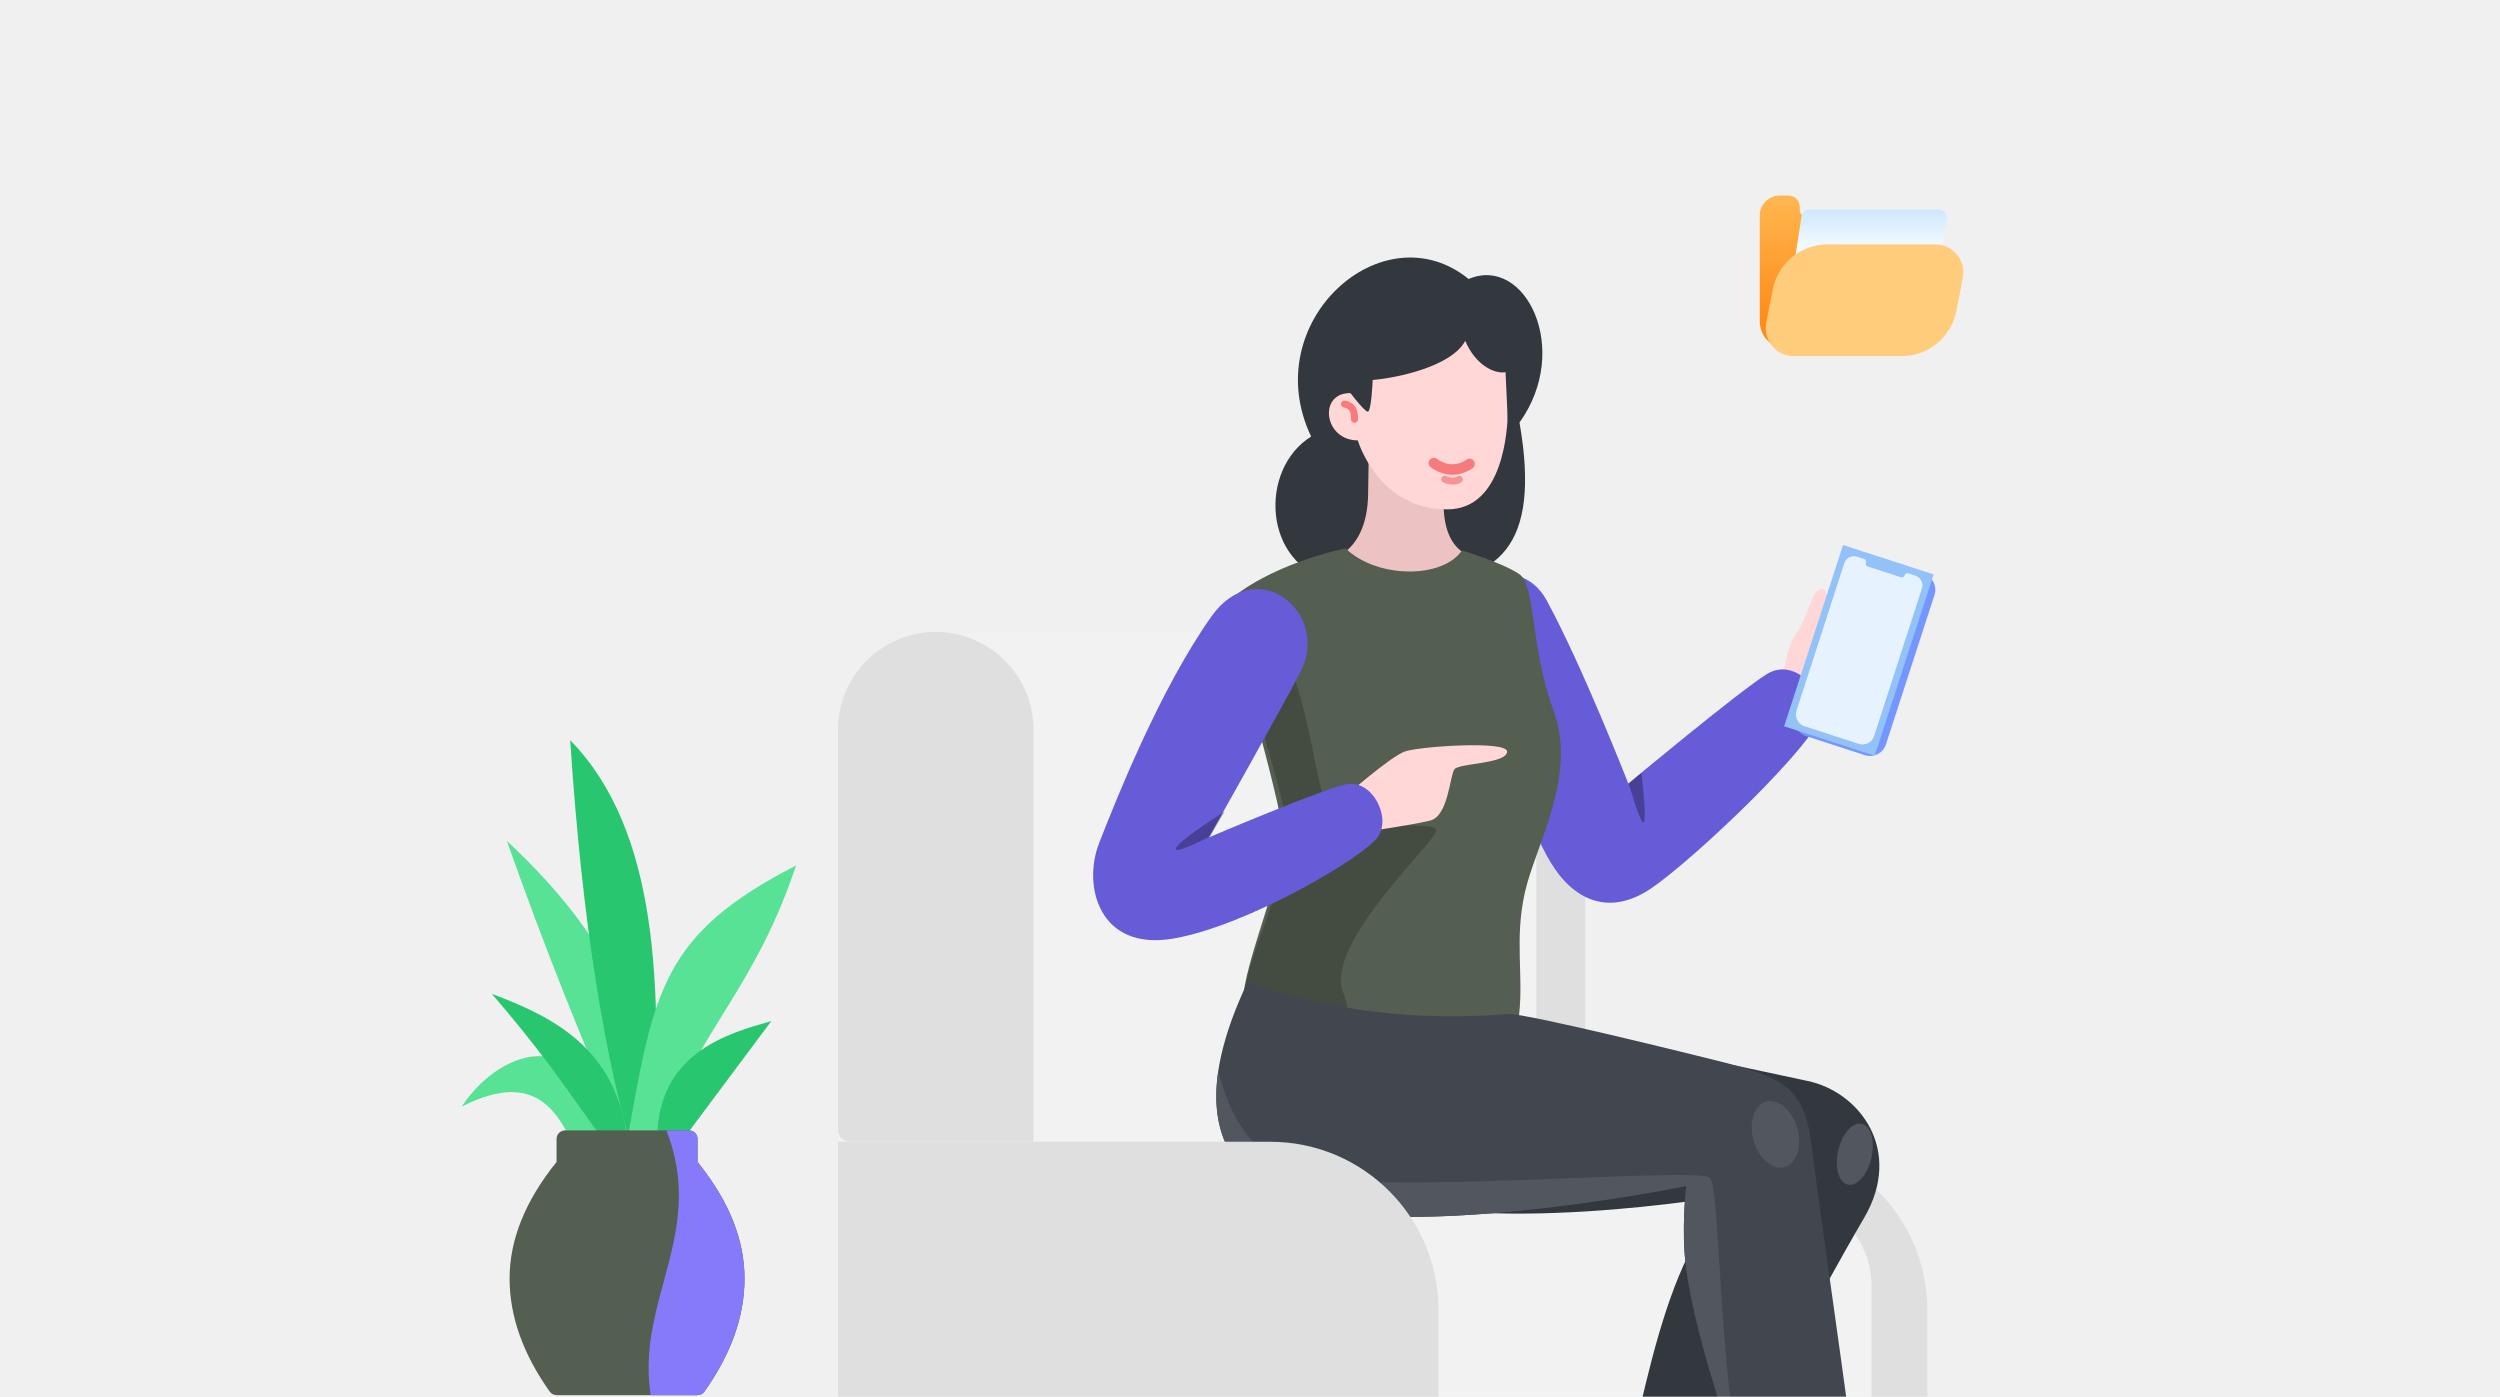
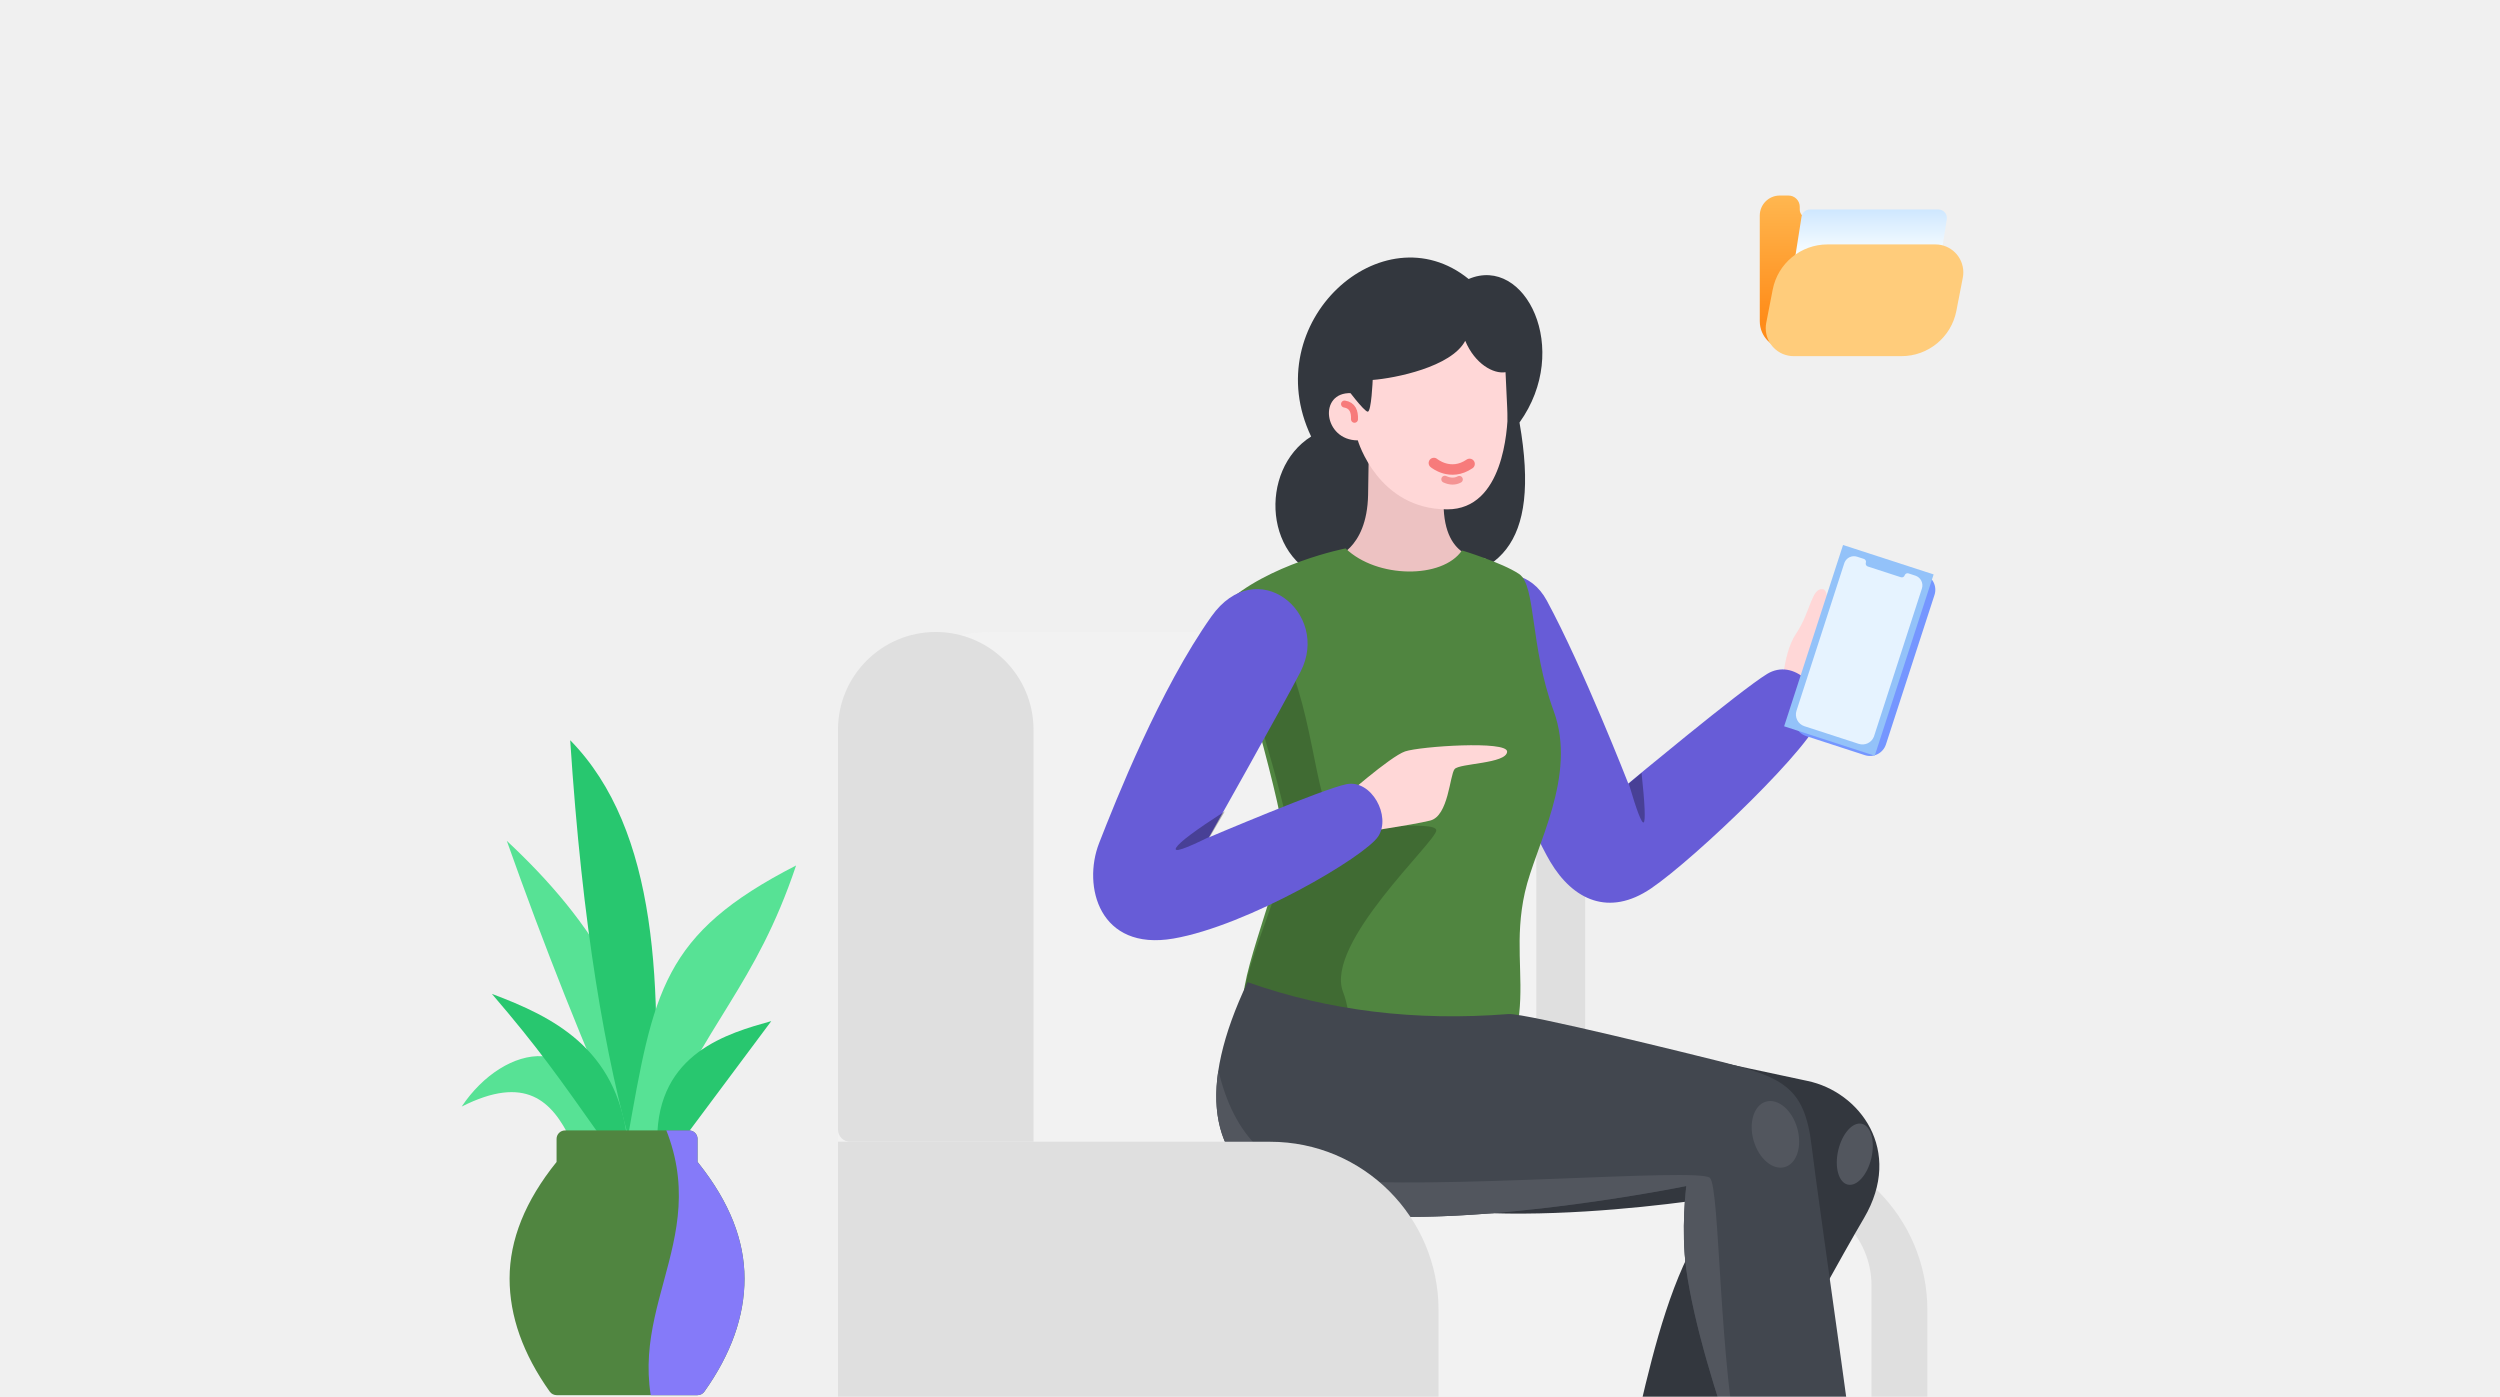
<svg xmlns="http://www.w3.org/2000/svg" xmlns:xlink="http://www.w3.org/1999/xlink" width="358px" height="200px" viewBox="0 0 358 200" version="1.1">
  <defs>
    <path d="M6,0 L352,0 C355.314,-6.08718376e-16 358,2.686 358,6 L358,200 L358,200 L0,200 L0,6 C-4.05812251e-16,2.686 2.686,6.08718376e-16 6,0 Z" id="path-1" />
    <linearGradient x1="50%" y1="81.177%" x2="50%" y2="-34.513%" id="linearGradient-3">
      <stop stop-color="#FF8C19" offset="0%" />
      <stop stop-color="#FFC967" offset="100%" />
    </linearGradient>
    <linearGradient x1="62.11%" y1="31.381%" x2="62.11%" y2="-27.478%" id="linearGradient-4">
      <stop stop-color="#F8FDFF" offset="0%" />
      <stop stop-color="#AAD4FF" offset="100%" />
    </linearGradient>
    <path d="M7.952,0.064 L25.69,0.064 C26.366,0.064 26.914,0.603 26.914,1.268 L26.914,4.578 C31.399,10.144 33.642,15.71 33.642,21.277 C33.642,26.672 31.727,32.066 27.896,37.461 C27.668,37.784 27.293,37.976 26.894,37.976 L6.749,37.976 C6.349,37.976 5.975,37.784 5.746,37.461 C1.915,32.066 0,26.672 0,21.277 C0,15.815 2.159,10.354 6.477,4.893 L6.728,4.578 L6.728,1.268 C6.728,0.603 7.276,0.064 7.952,0.064 Z" id="path-5" />
  </defs>
  <g id="📝-Pages-New" stroke="none" stroke-width="1" fill="none" fill-rule="evenodd">
    <g id="Knowledge-Base" transform="translate(-1052, -791)">
      <g id="Illustration" transform="translate(1052, 791)">
        <mask id="mask-2" fill="white">
          <use xlink:href="#path-1" />
        </mask>
        <g id="Mask" />
        <g mask="url(#mask-2)">
          <g transform="translate(178, 136.5) scale(-1, 1) translate(-178, -136.5) translate(66, 28)">
            <path d="M38.111,135.5 L100,135.5 L100,135.5 L100,201.5 C100,203.709 98.209,205.5 96,205.5 L18,205.5 C15.791,205.5 14,203.709 14,201.5 L14,159.611 C14,146.295 24.795,135.5 38.111,135.5 Z" id="Rectangle" fill="#DFDFDF" />
            <path d="M86.58,62.796 L100,62.5 L100,62.5 L100,142.5 L63,142.5 L63,86.901 C63,73.792 73.474,63.084 86.58,62.796 Z" id="Rectangle" fill="#DFDFDF" />
            <path d="M94.111,62.5 L148.16,62.5 C160.222,62.5 170,72.278 170,84.34 L170,141.753 C170,142.718 169.218,143.5 168.253,143.5 L70,143.5 L70,143.5 L70,86.611 C70,73.295 80.795,62.5 94.111,62.5 Z" id="Rectangle" fill="#F2F2F2" />
            <path d="M156,62.5 C163.732,62.5 170,68.768 170,76.5 L170,133.753 C170,134.718 169.218,135.5 168.253,135.5 L142,135.5 L142,135.5 L142,76.5 C142,68.768 148.268,62.5 156,62.5 Z" id="Rectangle" fill="#DFDFDF" />
            <path d="M34.6,143.5 L96,143.5 L96,143.5 L96,196.5 L22,196.5 L22,156.1 C22,149.141 27.641,143.5 34.6,143.5 Z" id="Rectangle" fill="#F2F2F2" />
            <g id="Wom1.4" stroke-width="1" fill="none" transform="translate(67, 112.5) scale(-1, 1) translate(-67, -112.5) translate(0, 8.5)">
              <g id="Head" transform="translate(26.64127, 0.378756)">
                <path d="M8.147,46.319 C-1.785,44.004 -2.439,30.361 5.112,25.629 C-2.676,9.292 15.333,-6.928 27.669,3.075 C35.756,-0.389 42.476,13.129 34.951,23.628 C38.106,41.654 31.685,46.314 20.109,46.512 L8.147,46.319 Z" id="Path" fill="#33373E" />
                <path d="M8.271,43.06 C8.271,43.06 13.102,41.925 13.27,34.003 C13.437,26.08 13.32,23.376 13.32,23.376 L23.962,23.184 C23.962,23.184 24.078,32.013 24.08,35.207 C24.084,43.785 30.057,43.06 30.057,43.06 C30.057,43.06 28.815,50.016 19.172,50.558 C11.642,50.983 8.271,43.06 8.271,43.06 Z" id="Path" fill="#EDC2C2" />
                <path d="M10.839,19.42 C6.091,19.236 6.866,26.191 11.797,26.182 C11.797,26.182 14.662,36.062 24.607,36.062 C32.684,36.062 33.209,24.546 33.282,22.249 C33.361,19.8 33.371,11.753 33.371,11.753 L10.654,11.742 L10.839,19.42 Z" id="Path" fill="#FFD7D7" />
                <path d="M22.866,28.633 C22.866,28.633 24.498,31.274 27.688,30.334" id="Path" stroke="#F77B7B" stroke-width="1.5" stroke-linecap="round" transform="translate(25.27694, 29.58442) rotate(-18) translate(-25.27694, -29.58442) " />
                <path d="M24.249,31.785 C24.998,32.099 25.708,32.099 26.329,31.738" id="Path" stroke="#F49494" stroke-linecap="round" transform="translate(25.28918, 31.87678) rotate(2) translate(-25.28918, -31.87678) " />
                <path d="M11.057,23.277 C11.356,22.201 11.224,21.261 10.156,20.832" id="Path-8" stroke="#F77B7B" stroke-linecap="round" transform="translate(10.6761, 22.05471) rotate(-13) translate(-10.6761, -22.05471) " />
                <path d="M10.088,18.56 C10.088,18.56 12.69,22.055 13.217,22.073 C13.744,22.092 13.929,17.529 13.929,17.529 C17.121,17.285 25.199,15.675 27.18,11.924 C28.564,15.234 31.212,16.703 32.951,16.421 L33.281,23.452 L34.093,9.317 L9.451,9.317 L10.088,18.56 Z" id="Path" fill="#33373E" />
              </g>
              <g id="LLeg" transform="translate(30.04037, 107.25)" fill="#33373E">
                <path d="M16.635,0.026 C24.043,0.357 65.276,9.483 72.767,11.034 C80.258,12.584 86.591,20.974 80.879,30.689 C74.463,41.595 57.909,72.567 53.889,79.549 C51.9,83.005 41.864,81.067 44.221,75.267 C48.616,64.455 50.657,37.292 61.861,27.388 C61.861,27.388 24.181,33.951 7.905,26.434 C-3.924,20.969 -1.248,-0.775 16.635,0.026 Z" id="Path" />
              </g>
              <g id="LArm" transform="translate(52.38391, 45.76)">
                <path d="M46.782,17.675 C46.782,17.675 46.699,11.643 48.807,8.49 C50.916,5.338 50.999,1.989 52.595,2.099 C54.191,2.208 52.611,9.992 52.611,9.992 C52.611,9.992 54.636,9.218 56.09,8.239 C57.545,7.26 61.955,2.432 62.986,3.288 C64.734,4.745 61.919,12.967 60.386,14.61 C58.848,16.255 50.445,21.661 50.445,21.661 L46.782,17.675 Z" id="Path" fill="#FFD7D7" />
                <path d="M1.256,14.061 C4.702,22.06 11.012,36.754 13.613,41.138 C16.873,46.628 22.014,49.047 28.033,44.973 C34.357,40.693 51.771,23.999 52.282,20.217 C52.788,16.435 48.526,11.898 44.669,14.247 C40.812,16.596 24.787,29.942 24.787,29.942 C24.787,29.942 18.32,13.351 13.117,3.74 C8.611,-4.575 -3.99,1.9 1.256,14.061 Z" id="Path" fill="#675CD7" />
                <path d="M24.854,29.951 C26.012,33.882 26.726,35.733 26.997,35.506 C27.268,35.278 27.164,32.913 26.687,28.41 L24.854,29.951 Z" id="Path" fill-opacity="0.303" fill="#000000" />
              </g>
              <g id="PhoneMini4" transform="translate(110.3976, 56.90821) scale(-1, 1) rotate(-18) translate(-110.3976, -56.90821) translate(102.3976, 42.40821)">
                <g id="Group-3" transform="translate(0, 0)">
                  <path d="M2.834,1.009 L11.674,1.009 C12.999,1.009 14.074,2.083 14.074,3.409 L14.074,25.909 C14.074,27.234 12.999,28.309 11.674,28.309 L2.834,28.309 C1.509,28.309 0.434,27.234 0.434,25.909 L0.434,3.409 C0.434,2.083 1.509,1.009 2.834,1.009 Z" id="Rectangle" fill="#7596FF" fill-rule="nonzero" />
                  <rect id="Rectangle" fill="#93C2F9" x="1.461" y="0.65" width="13.64" height="27.3" />
                  <path d="M3.899,1.625 L4.934,1.625 C5.145,1.625 5.32,1.777 5.356,1.977 L5.363,2.055 C5.363,2.292 5.555,2.484 5.793,2.484 L10.781,2.484 C10.991,2.484 11.167,2.332 11.203,2.132 L11.21,2.055 C11.21,1.817 11.402,1.625 11.639,1.625 L12.669,1.625 C13.433,1.625 14.06,2.214 14.121,2.964 L14.126,3.085 L14.126,3.085 L14.106,25.285 C14.104,26.254 13.319,27.038 12.351,27.04 L4.167,27.04 C3.241,27.041 2.482,26.323 2.418,25.412 L2.413,25.287 C2.413,25.286 2.413,25.285 2.415,25.285 L2.434,3.09 C2.435,2.281 3.091,1.625 3.899,1.625 Z" id="Rectangle" fill="#E6F3FF" fill-rule="nonzero" />
                </g>
              </g>
              <g id="Body" transform="translate(19.19922, 42.03301)">
-                 <path d="M0,8.15 C0,8.15 8.305,35.978 8.551,41.246 C8.797,46.514 1.758,61.997 2.957,65.911 C5.72,74.954 40.995,78.848 42.343,66.682 C42.971,61.009 41.663,55.917 43.17,49.231 C44.672,42.546 50.709,32.612 47.285,23.271 C43.861,13.931 44.778,5.29 42.329,3.657 C39.88,2.024 34.156,0.289 34.156,0.289 C31.372,4.389 21.973,4.329 17.489,-4.61852778e-14 C17.489,-4.61852778e-14 6.348,2.163 0,8.15 Z" id="Path" fill="#545e51" />
+                 <path d="M0,8.15 C0,8.15 8.305,35.978 8.551,41.246 C8.797,46.514 1.758,61.997 2.957,65.911 C5.72,74.954 40.995,78.848 42.343,66.682 C42.971,61.009 41.663,55.917 43.17,49.231 C44.672,42.546 50.709,32.612 47.285,23.271 C43.861,13.931 44.778,5.29 42.329,3.657 C39.88,2.024 34.156,0.289 34.156,0.289 C31.372,4.389 21.973,4.329 17.489,-4.61852778e-14 C17.489,-4.61852778e-14 6.348,2.163 0,8.15 Z" id="Path" fill="#508540" />
                <path d="M7.442,12.657 C12.978,21.448 12.961,36.755 15.934,38.76 C18.907,40.764 30.479,38.797 30.479,40.385 C30.479,41.972 14.488,56.522 17.113,63.477 C18.487,67.119 18.115,70.377 15.994,73.251 L15.302,73.1 C9.002,71.675 3.936,69.117 2.957,65.911 C1.758,61.997 9.609,46.514 9.363,41.246 C9.154,36.774 2.553,16.046 0.563,9.882 C2.183,7.021 4.476,7.946 7.442,12.657 Z" id="Path" fill-opacity="0.199" fill="#000000" />
              </g>
              <g id="RArm" transform="translate(0, 47.85625)">
                <path d="M36.081,30.158 C36.081,30.158 43.076,23.962 45.217,23.243 C47.359,22.524 59.9,21.661 59.821,23.285 C59.731,25.026 52.995,24.926 52.297,25.782 C51.599,26.638 51.44,32.491 48.802,33.148 C46.169,33.805 38.275,34.938 38.275,34.938 L36.081,30.158 Z" id="Path" fill="#FFD7D7" />
                <path d="M17.471,3.926 C10.102,14.334 3.81,30.189 1.395,36.371 C-1.021,42.552 1.416,51.876 12.036,50.045 C22.637,48.22 39.504,38.3 41.37,35.406 C43.237,32.513 40.401,27.247 36.831,27.937 C33.523,28.574 17.116,35.556 17.116,35.556 C17.116,35.556 27.672,16.832 30.249,11.813 C34.554,3.431 23.963,-5.246 17.471,3.926 Z" id="Path" fill="#675CD7" />
                <path d="M17.283,35.428 C13.598,37.26 11.98,37.792 12.429,37.024 C12.879,36.255 15.2,34.521 19.393,31.821 L17.283,35.428 Z" id="Path" fill-opacity="0.303" fill="#000000" />
              </g>
              <g id="RLeg" transform="translate(17.86184, 104)">
                <path d="M4.789,0.143 C-2.392,15.318 -0.936,25.511 9.154,30.722 C23.792,38.281 67.612,29.341 67.612,29.341 C67.612,29.341 66.829,35.65 67.612,41.277 C69.657,55.972 79.383,80.456 81.441,83.533 C84.286,87.787 92.955,84.579 93.118,81.036 C93.282,77.494 86.583,32.251 85.565,23.623 C84.552,14.995 81.352,13.742 72.008,11.383 C69.862,10.842 44.476,4.528 42.151,4.712 C28.829,5.766 16.375,4.243 4.789,0.143 Z" id="Path" fill="#42474F" />
                <path d="M16.595,28.373 C31.087,29.998 69.453,26.648 70.994,28.17 C72.465,29.624 72.22,54.905 75.52,69.538 L75.018,68.156 C71.914,59.53 68.692,49.038 67.612,41.277 C66.829,35.65 67.612,29.341 67.612,29.341 L65.845,29.683 C57.515,31.249 22.035,37.374 9.154,30.722 C2.175,27.118 -0.673,21.13 0.61,12.759 C2.819,22.221 8.148,27.426 16.595,28.373 Z" id="Path" fill="#52565E" />
                <ellipse id="Oval" fill="#52565E" transform="translate(91.74491, 24.78125) rotate(13) translate(-91.74491, -24.78125) " cx="91.745" cy="24.781" rx="2.436" ry="4.469" />
                <ellipse id="Oval" fill="#52565E" transform="translate(80.37828, 21.9375) rotate(-16) translate(-80.37828, -21.9375) " cx="80.378" cy="21.938" rx="3.248" ry="4.875" />
              </g>
            </g>
            <path d="M108.111,135.5 L170,135.5 L170,135.5 L170,203.753 C170,204.718 169.218,205.5 168.253,205.5 L84,205.5 L84,205.5 L84,159.611 C84,146.295 94.795,135.5 108.111,135.5 Z" id="Rectangle" fill="#DFDFDF" />
            <g id="Group-37" stroke-width="1" fill="none" transform="translate(23, 11.5) scale(-1, 1) translate(-23, -11.5) translate(8, 0)">
              <path d="M2.862,0 L4.11,0 C5.002,5.82428401e-17 5.725,0.723 5.725,1.615 L5.725,2.01 C5.725,2.683 6.271,3.229 6.944,3.229 L22,3.229 C24.209,3.229 26,5.02 26,7.229 L26,18 C26,20.209 24.209,22 22,22 L4,22 C1.791,22 2.705415e-16,20.209 0,18 L0,2.862 C-1.93595067e-16,1.282 1.282,2.90392601e-16 2.862,0 Z" id="Rectangle" fill="url(#linearGradient-3)" />
              <path d="M7.184,2 L25.574,2 C26.248,2 26.794,2.546 26.794,3.219 C26.794,3.283 26.789,3.346 26.779,3.408 L24.021,20.97 C23.928,21.563 23.417,22 22.816,22 L4.426,22 C3.752,22 3.206,21.454 3.206,20.781 C3.206,20.717 3.211,20.654 3.221,20.592 L5.979,3.03 C6.072,2.437 6.583,2 7.184,2 Z" id="Rectangle" fill="url(#linearGradient-4)" />
              <path d="M29.075,11.763 L28.149,16.526 C27.419,20.285 24.126,23 20.296,23 L4.852,23 C2.643,23 0.852,21.209 0.852,19 C0.852,18.744 0.876,18.489 0.925,18.237 L1.851,13.474 C2.581,9.715 5.874,7 9.704,7 L25.148,7 C27.357,7 29.148,8.791 29.148,11 C29.148,11.256 29.124,11.511 29.075,11.763 Z" id="Rectangle" fill="#FFCC7B" />
            </g>
            <g id="Group-79" stroke-width="1" fill="none" transform="translate(176, 78)">
              <g id="Group-86">
                <path d="M23.979,58.234 C30.346,43.991 36.13,29.363 41.424,14.412 C29.228,25.78 19.744,39.63 21.095,58.234 L23.979,58.234 Z" id="Path-113" fill="#57E295" />
                <path d="M20.586,59.721 C19.079,35.435 19.718,12.88 32.347,0 C30.605,26.665 27.346,45.45 23.219,59.721 L20.586,59.721 Z" id="Rectangle" fill="#28C76F" />
                <path d="M20.007,57.192 C12.951,40.221 5.861,35.356 2.45563569e-14,17.935 C19.181,27.771 20.383,35.893 24.148,57.192 L20.007,57.192 Z" id="Path-112" fill="#57E295" />
                <path d="M16.209,57.192 L3.551,40.221 C9.665,41.944 19.883,44.735 19.883,57.192 L16.209,57.192 Z" id="Path-114" fill="#28C76F" />
                <path d="M28.048,57.192 L32.271,57.192 C34.954,51.651 38.735,47.837 47.884,52.461 C41.887,43.427 29.583,40.694 28.048,57.192 Z" id="Path-116" fill="#57E295" />
                <path d="M24.164,57.192 L27.675,57.192 C34.12,48.078 36.891,44.106 43.56,36.323 C34.774,39.62 25.756,44.106 24.164,57.192 Z" id="Path-117" fill="#28C76F" />
              </g>
              <g id="Group-85" transform="translate(7.384615, 55.8125)">
                <mask id="mask-6" fill="white">
                  <use xlink:href="#path-5" />
                </mask>
-                 <use id="Rectangle" fill="#545e51" xlink:href="#path-5" />
+                 <use id="Rectangle" fill="#508540" xlink:href="#path-5" />
                <path d="M-4.282,-0.978 L11.622,-0.978 C4.008,16.458 19.027,26.784 11.622,44.155 L-4.282,44.155 L-4.282,-0.978 Z" id="Rectangle" fill="#857AF9" mask="url(#mask-6)" />
              </g>
            </g>
          </g>
        </g>
      </g>
    </g>
  </g>
</svg>
